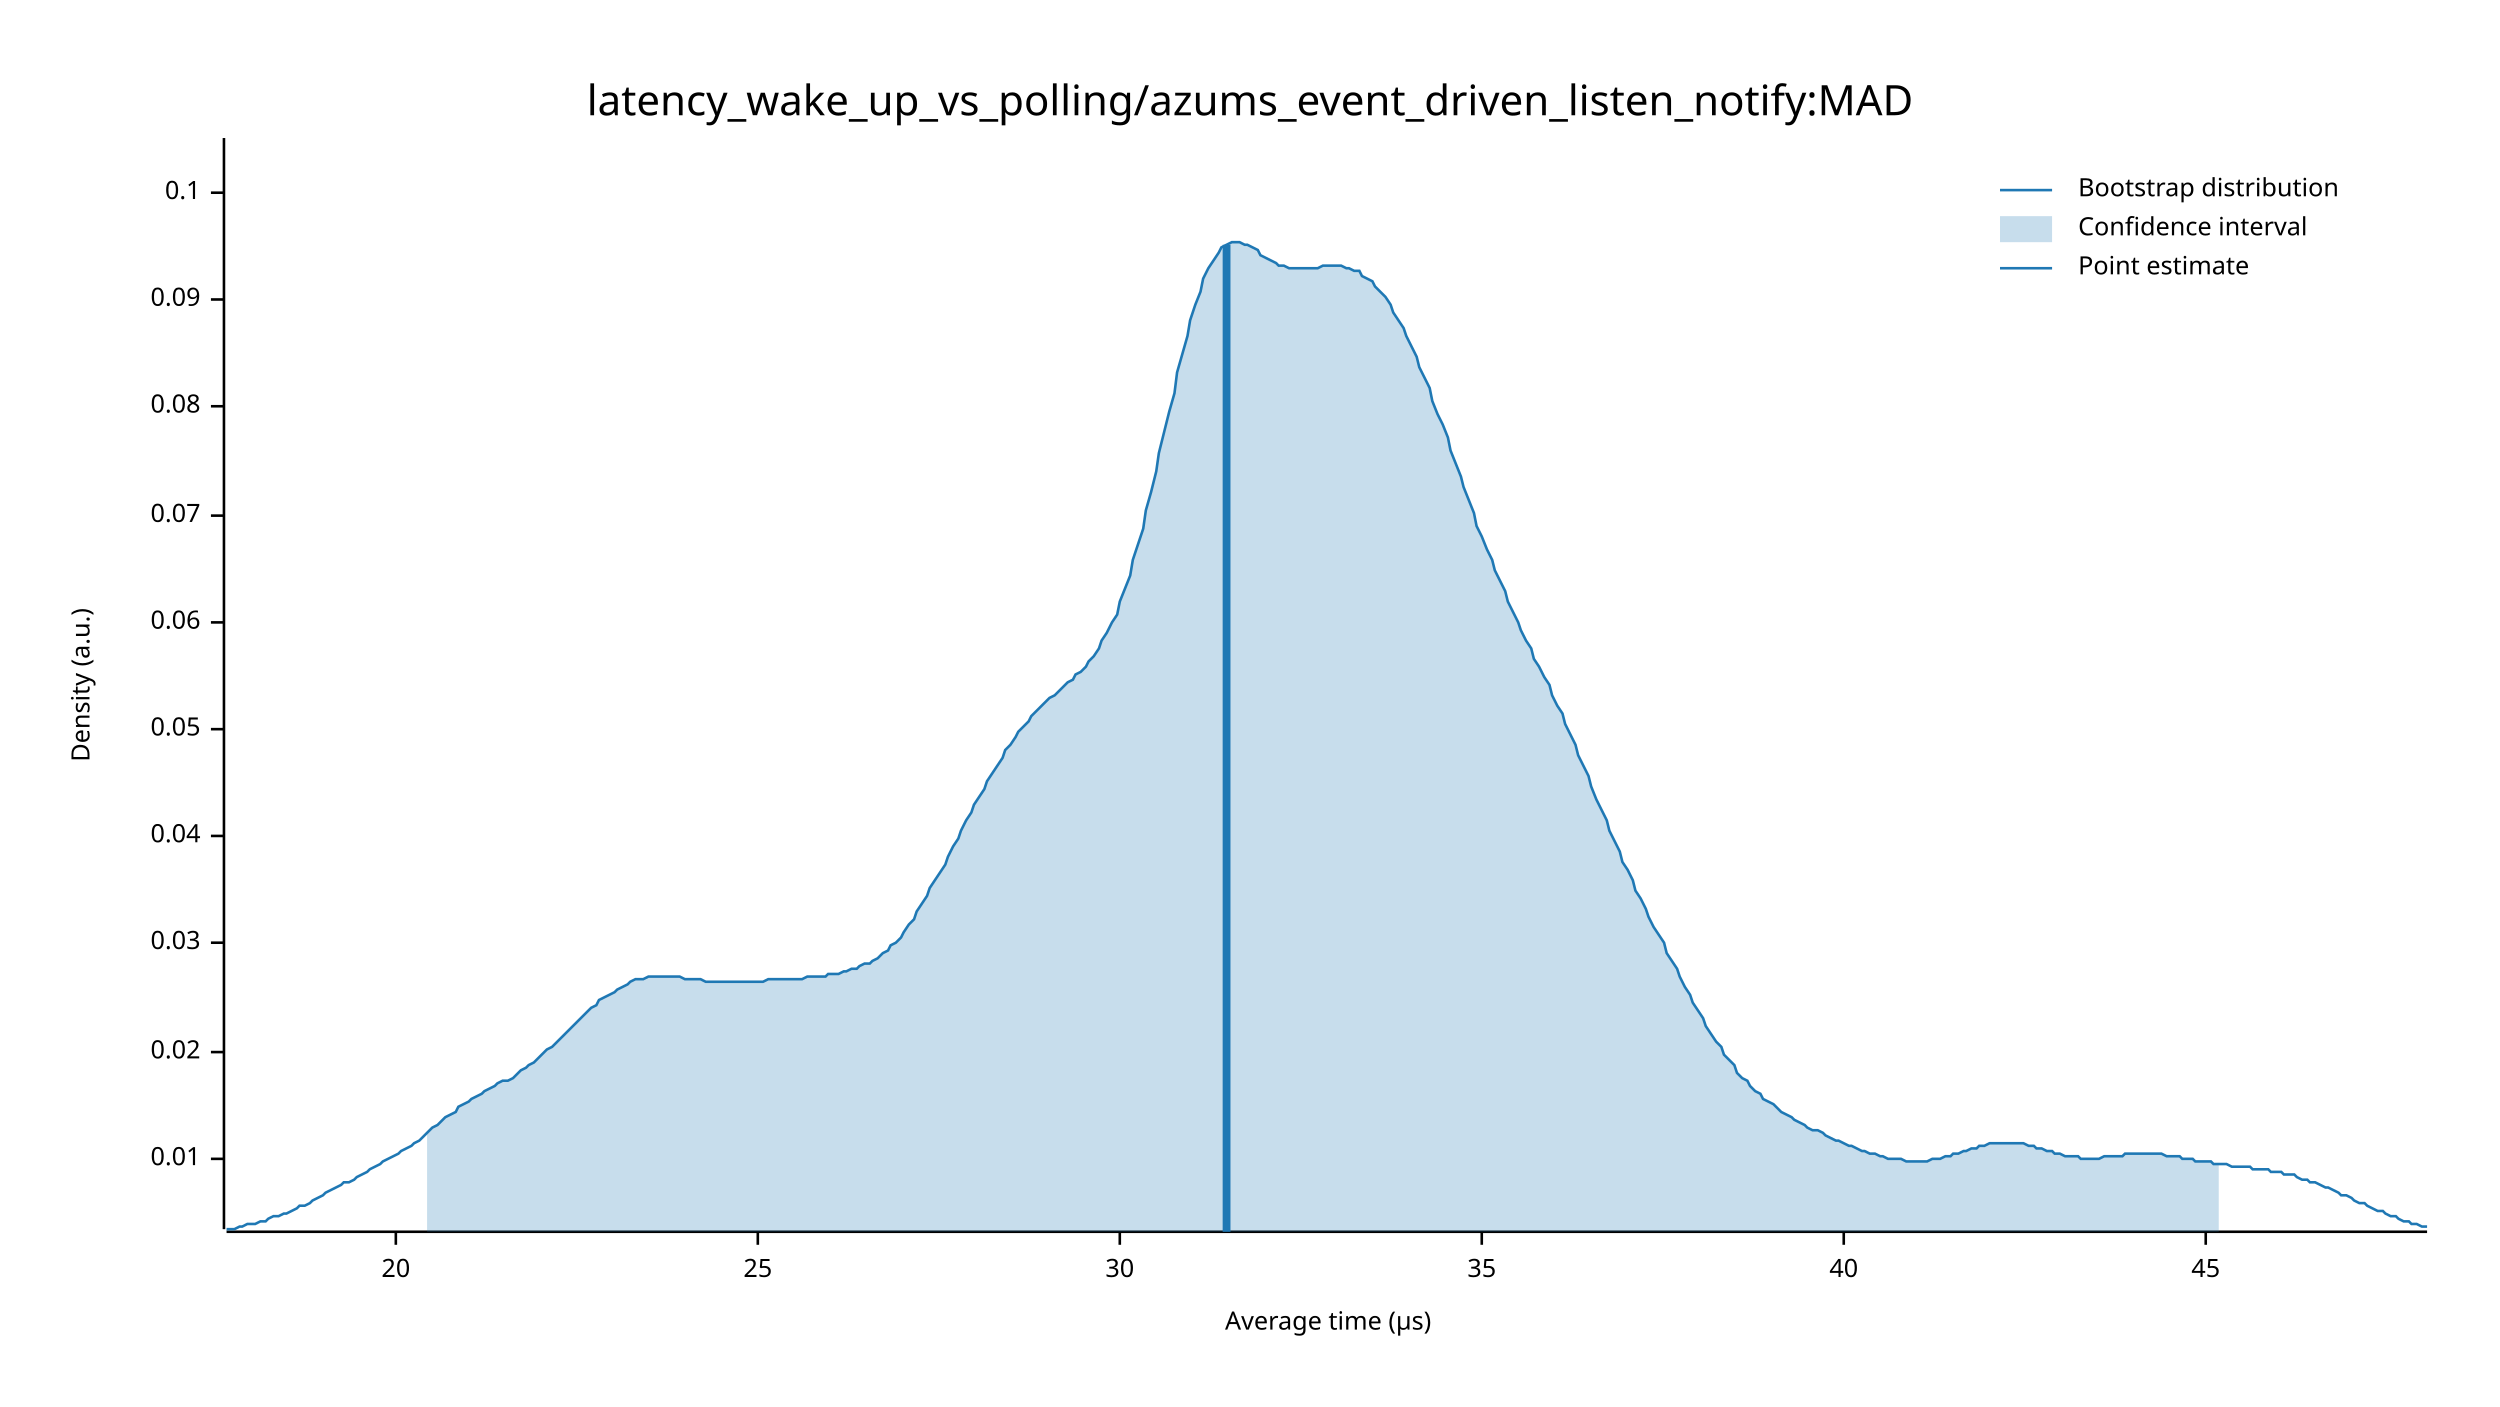
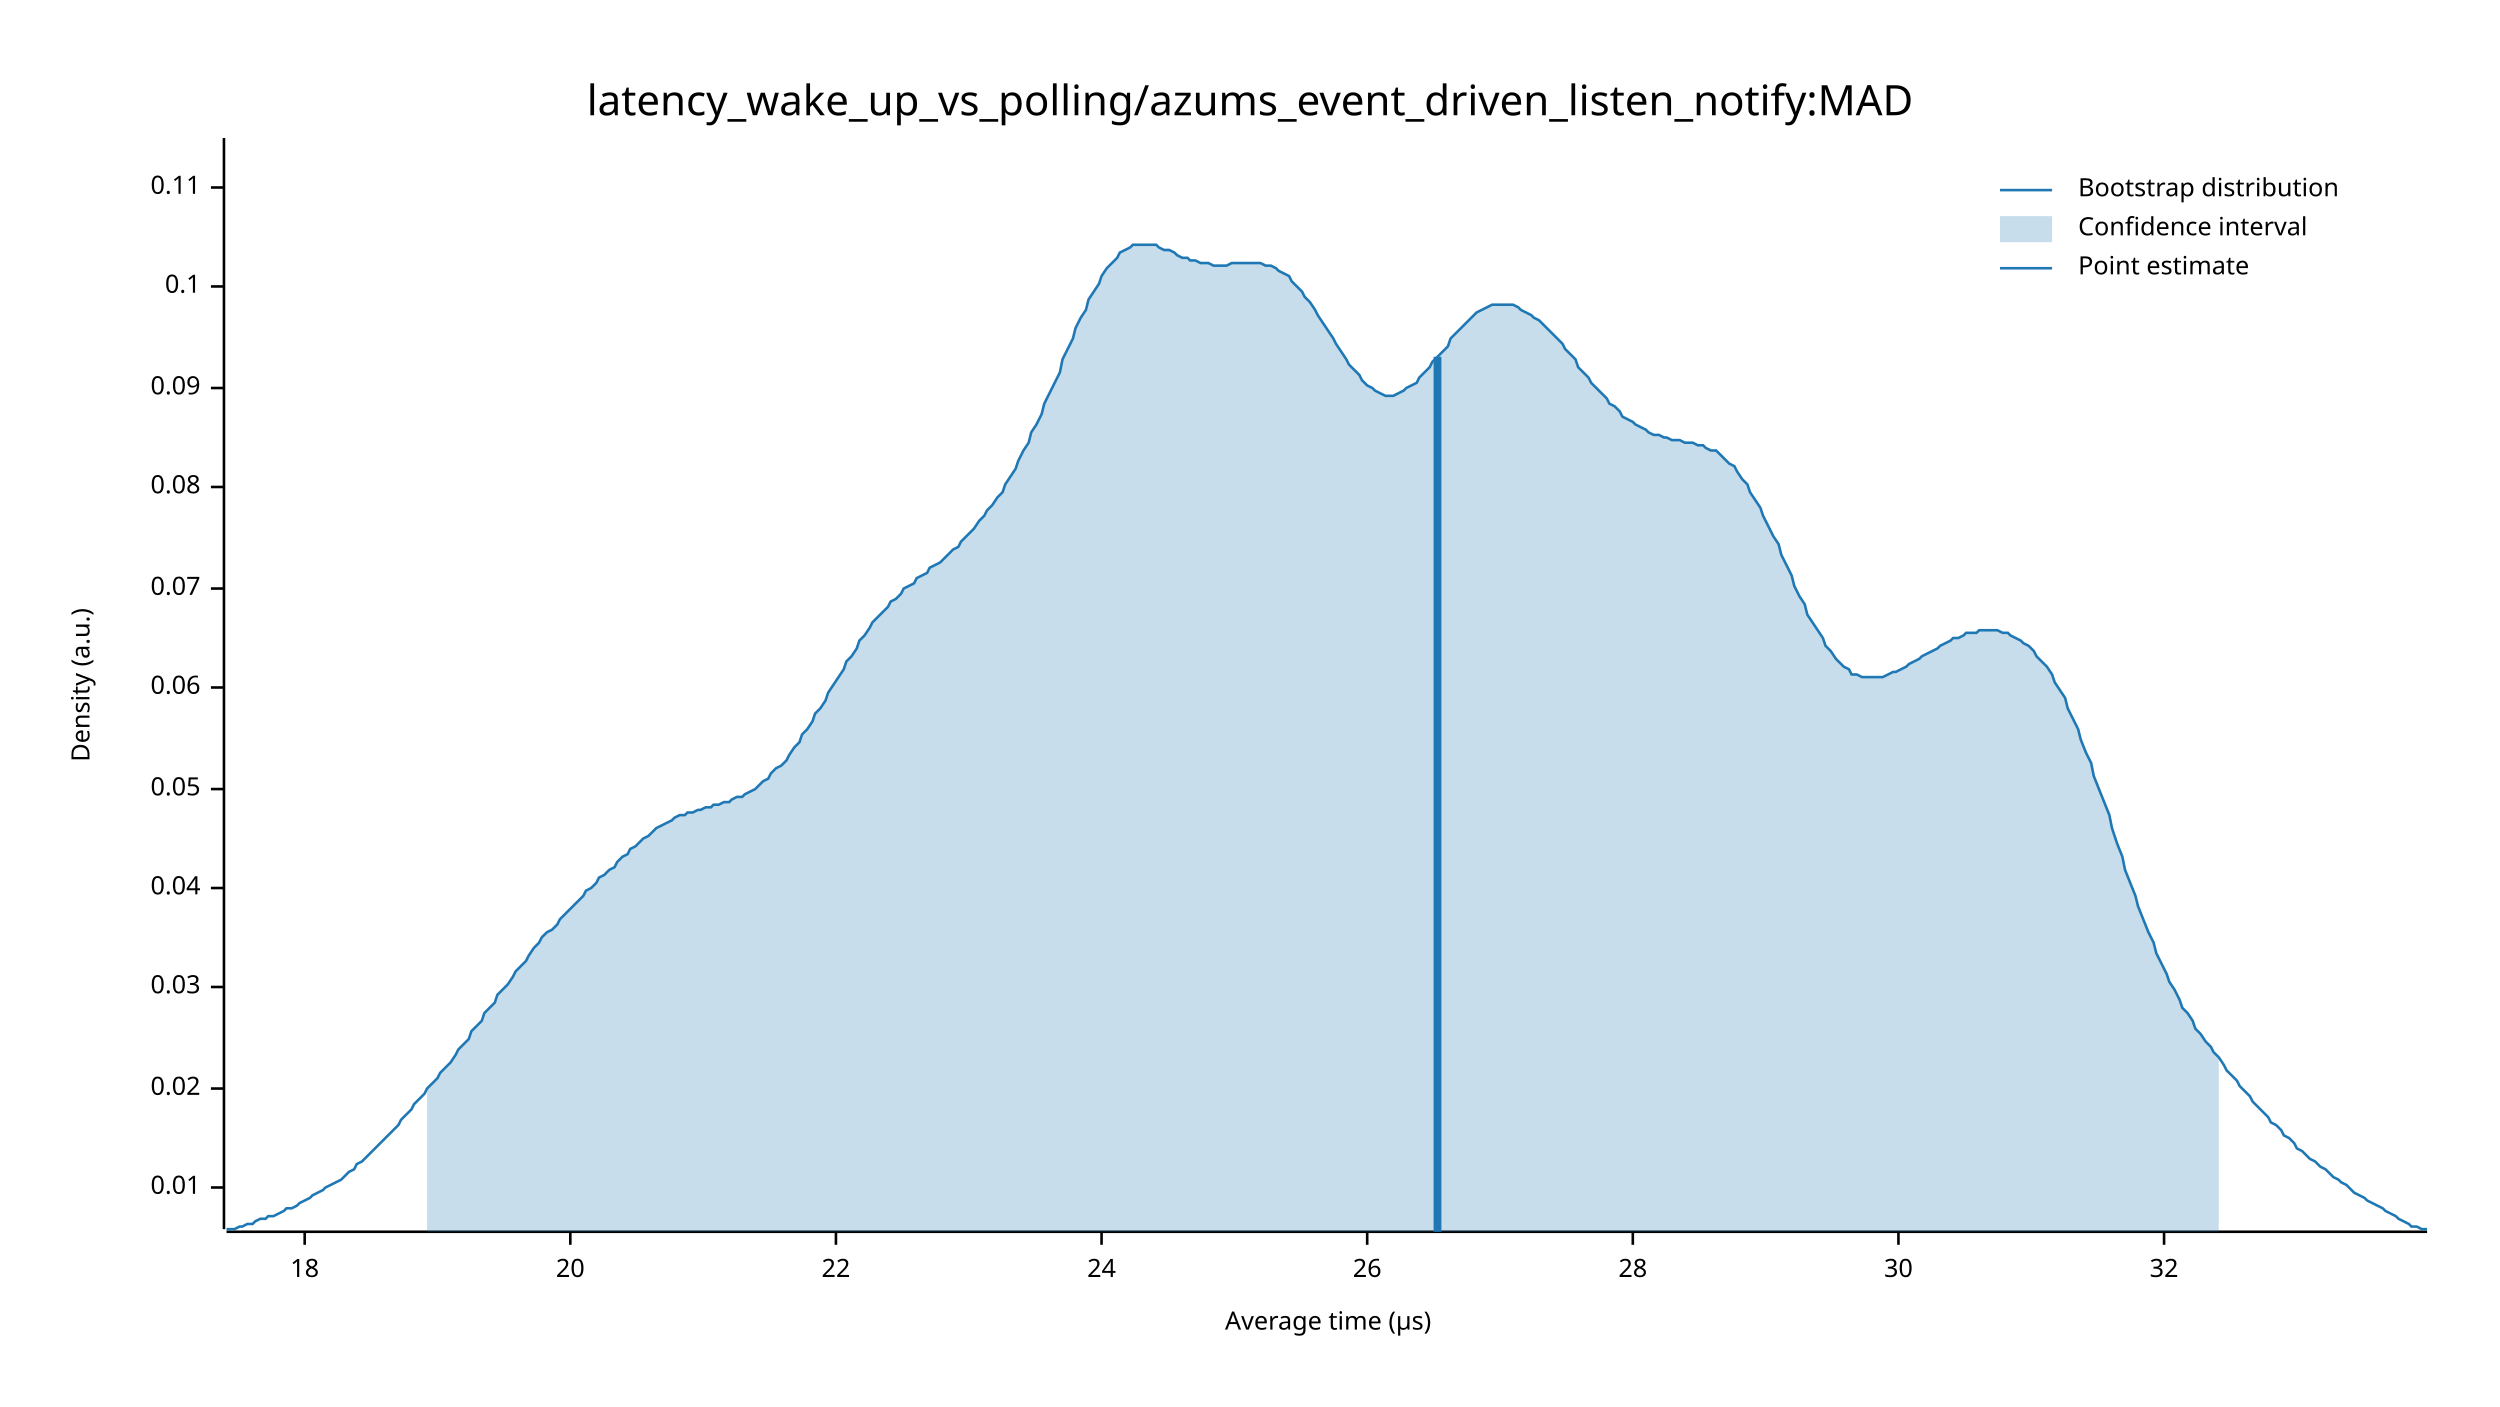
<svg xmlns="http://www.w3.org/2000/svg" width="960" height="540" viewBox="0 0 960 540">
  <text x="480" y="32" dy="0.76em" text-anchor="middle" font-family="sans-serif" font-size="16.129" opacity="1" fill="#000000">
latency_wake_up_vs_polling/azums_event_driven_listen_notify:MAD
</text>
  <text x="27" y="263" dy="0.76em" text-anchor="middle" font-family="sans-serif" font-size="9.677" opacity="1" fill="#000000" transform="rotate(270, 27, 263)">
Density (a.u.)
</text>
  <text x="510" y="513" dy="-0.5ex" text-anchor="middle" font-family="sans-serif" font-size="9.677" opacity="1" fill="#000000">
Average time (µs)
</text>
  <polyline fill="none" opacity="1" stroke="#000000" stroke-width="1" points="86,53 86,472 " />
-   <text x="77" y="445" dy="0.5ex" text-anchor="end" font-family="sans-serif" font-size="9.677" opacity="1" fill="#000000">
+   <text x="77" y="456" dy="0.5ex" text-anchor="end" font-family="sans-serif" font-size="9.677" opacity="1" fill="#000000">
0.01
</text>
-   <polyline fill="none" opacity="1" stroke="#000000" stroke-width="1" points="81,445 86,445 " />
-   <text x="77" y="404" dy="0.5ex" text-anchor="end" font-family="sans-serif" font-size="9.677" opacity="1" fill="#000000">
+   <polyline fill="none" opacity="1" stroke="#000000" stroke-width="1" points="81,456 86,456 " />
+   <text x="77" y="418" dy="0.5ex" text-anchor="end" font-family="sans-serif" font-size="9.677" opacity="1" fill="#000000">
0.02
</text>
-   <polyline fill="none" opacity="1" stroke="#000000" stroke-width="1" points="81,404 86,404 " />
-   <text x="77" y="362" dy="0.5ex" text-anchor="end" font-family="sans-serif" font-size="9.677" opacity="1" fill="#000000">
+   <polyline fill="none" opacity="1" stroke="#000000" stroke-width="1" points="81,418 86,418 " />
+   <text x="77" y="379" dy="0.5ex" text-anchor="end" font-family="sans-serif" font-size="9.677" opacity="1" fill="#000000">
0.03
</text>
-   <polyline fill="none" opacity="1" stroke="#000000" stroke-width="1" points="81,362 86,362 " />
-   <text x="77" y="321" dy="0.5ex" text-anchor="end" font-family="sans-serif" font-size="9.677" opacity="1" fill="#000000">
+   <polyline fill="none" opacity="1" stroke="#000000" stroke-width="1" points="81,379 86,379 " />
+   <text x="77" y="341" dy="0.5ex" text-anchor="end" font-family="sans-serif" font-size="9.677" opacity="1" fill="#000000">
0.04
</text>
-   <polyline fill="none" opacity="1" stroke="#000000" stroke-width="1" points="81,321 86,321 " />
-   <text x="77" y="280" dy="0.5ex" text-anchor="end" font-family="sans-serif" font-size="9.677" opacity="1" fill="#000000">
+   <polyline fill="none" opacity="1" stroke="#000000" stroke-width="1" points="81,341 86,341 " />
+   <text x="77" y="303" dy="0.5ex" text-anchor="end" font-family="sans-serif" font-size="9.677" opacity="1" fill="#000000">
0.05
</text>
-   <polyline fill="none" opacity="1" stroke="#000000" stroke-width="1" points="81,280 86,280 " />
-   <text x="77" y="239" dy="0.5ex" text-anchor="end" font-family="sans-serif" font-size="9.677" opacity="1" fill="#000000">
+   <polyline fill="none" opacity="1" stroke="#000000" stroke-width="1" points="81,303 86,303 " />
+   <text x="77" y="264" dy="0.5ex" text-anchor="end" font-family="sans-serif" font-size="9.677" opacity="1" fill="#000000">
0.06
</text>
-   <polyline fill="none" opacity="1" stroke="#000000" stroke-width="1" points="81,239 86,239 " />
-   <text x="77" y="198" dy="0.5ex" text-anchor="end" font-family="sans-serif" font-size="9.677" opacity="1" fill="#000000">
+   <polyline fill="none" opacity="1" stroke="#000000" stroke-width="1" points="81,264 86,264 " />
+   <text x="77" y="226" dy="0.5ex" text-anchor="end" font-family="sans-serif" font-size="9.677" opacity="1" fill="#000000">
0.07
</text>
-   <polyline fill="none" opacity="1" stroke="#000000" stroke-width="1" points="81,198 86,198 " />
-   <text x="77" y="156" dy="0.5ex" text-anchor="end" font-family="sans-serif" font-size="9.677" opacity="1" fill="#000000">
+   <polyline fill="none" opacity="1" stroke="#000000" stroke-width="1" points="81,226 86,226 " />
+   <text x="77" y="187" dy="0.5ex" text-anchor="end" font-family="sans-serif" font-size="9.677" opacity="1" fill="#000000">
0.08
</text>
-   <polyline fill="none" opacity="1" stroke="#000000" stroke-width="1" points="81,156 86,156 " />
-   <text x="77" y="115" dy="0.5ex" text-anchor="end" font-family="sans-serif" font-size="9.677" opacity="1" fill="#000000">
+   <polyline fill="none" opacity="1" stroke="#000000" stroke-width="1" points="81,187 86,187 " />
+   <text x="77" y="149" dy="0.5ex" text-anchor="end" font-family="sans-serif" font-size="9.677" opacity="1" fill="#000000">
0.09
</text>
-   <polyline fill="none" opacity="1" stroke="#000000" stroke-width="1" points="81,115 86,115 " />
-   <text x="77" y="74" dy="0.5ex" text-anchor="end" font-family="sans-serif" font-size="9.677" opacity="1" fill="#000000">
+   <polyline fill="none" opacity="1" stroke="#000000" stroke-width="1" points="81,149 86,149 " />
+   <text x="77" y="110" dy="0.5ex" text-anchor="end" font-family="sans-serif" font-size="9.677" opacity="1" fill="#000000">
0.1
</text>
-   <polyline fill="none" opacity="1" stroke="#000000" stroke-width="1" points="81,74 86,74 " />
+   <polyline fill="none" opacity="1" stroke="#000000" stroke-width="1" points="81,110 86,110 " />
+   <text x="77" y="72" dy="0.5ex" text-anchor="end" font-family="sans-serif" font-size="9.677" opacity="1" fill="#000000">
+ 0.11
+ </text>
+   <polyline fill="none" opacity="1" stroke="#000000" stroke-width="1" points="81,72 86,72 " />
  <polyline fill="none" opacity="1" stroke="#000000" stroke-width="1" points="87,473 932,473 " />
-   <text x="152" y="483" dy="0.76em" text-anchor="middle" font-family="sans-serif" font-size="9.677" opacity="1" fill="#000000">
+   <text x="117" y="483" dy="0.76em" text-anchor="middle" font-family="sans-serif" font-size="9.677" opacity="1" fill="#000000">
+ 18
+ </text>
+   <polyline fill="none" opacity="1" stroke="#000000" stroke-width="1" points="117,473 117,478 " />
+   <text x="219" y="483" dy="0.76em" text-anchor="middle" font-family="sans-serif" font-size="9.677" opacity="1" fill="#000000">
20
</text>
-   <polyline fill="none" opacity="1" stroke="#000000" stroke-width="1" points="152,473 152,478 " />
-   <text x="291" y="483" dy="0.76em" text-anchor="middle" font-family="sans-serif" font-size="9.677" opacity="1" fill="#000000">
- 25
+   <polyline fill="none" opacity="1" stroke="#000000" stroke-width="1" points="219,473 219,478 " />
+   <text x="321" y="483" dy="0.76em" text-anchor="middle" font-family="sans-serif" font-size="9.677" opacity="1" fill="#000000">
+ 22
</text>
-   <polyline fill="none" opacity="1" stroke="#000000" stroke-width="1" points="291,473 291,478 " />
-   <text x="430" y="483" dy="0.76em" text-anchor="middle" font-family="sans-serif" font-size="9.677" opacity="1" fill="#000000">
+   <polyline fill="none" opacity="1" stroke="#000000" stroke-width="1" points="321,473 321,478 " />
+   <text x="423" y="483" dy="0.76em" text-anchor="middle" font-family="sans-serif" font-size="9.677" opacity="1" fill="#000000">
+ 24
+ </text>
+   <polyline fill="none" opacity="1" stroke="#000000" stroke-width="1" points="423,473 423,478 " />
+   <text x="525" y="483" dy="0.76em" text-anchor="middle" font-family="sans-serif" font-size="9.677" opacity="1" fill="#000000">
+ 26
+ </text>
+   <polyline fill="none" opacity="1" stroke="#000000" stroke-width="1" points="525,473 525,478 " />
+   <text x="627" y="483" dy="0.76em" text-anchor="middle" font-family="sans-serif" font-size="9.677" opacity="1" fill="#000000">
+ 28
+ </text>
+   <polyline fill="none" opacity="1" stroke="#000000" stroke-width="1" points="627,473 627,478 " />
+   <text x="729" y="483" dy="0.76em" text-anchor="middle" font-family="sans-serif" font-size="9.677" opacity="1" fill="#000000">
30
</text>
-   <polyline fill="none" opacity="1" stroke="#000000" stroke-width="1" points="430,473 430,478 " />
-   <text x="569" y="483" dy="0.76em" text-anchor="middle" font-family="sans-serif" font-size="9.677" opacity="1" fill="#000000">
- 35
+   <polyline fill="none" opacity="1" stroke="#000000" stroke-width="1" points="729,473 729,478 " />
+   <text x="831" y="483" dy="0.76em" text-anchor="middle" font-family="sans-serif" font-size="9.677" opacity="1" fill="#000000">
+ 32
</text>
-   <polyline fill="none" opacity="1" stroke="#000000" stroke-width="1" points="569,473 569,478 " />
-   <text x="708" y="483" dy="0.76em" text-anchor="middle" font-family="sans-serif" font-size="9.677" opacity="1" fill="#000000">
- 40
- </text>
-   <polyline fill="none" opacity="1" stroke="#000000" stroke-width="1" points="708,473 708,478 " />
-   <text x="847" y="483" dy="0.76em" text-anchor="middle" font-family="sans-serif" font-size="9.677" opacity="1" fill="#000000">
- 45
- </text>
-   <polyline fill="none" opacity="1" stroke="#000000" stroke-width="1" points="847,473 847,478 " />
-   <polyline fill="none" opacity="1" stroke="#1F78B4" stroke-width="1" points="87,472 88,472 90,472 92,471 93,471 95,470 97,470 98,470 100,469 102,469 103,468 105,467 107,467 109,466 110,466 112,465 114,464 115,463 117,463 119,462 120,461 122,460 124,459 125,458 127,457 129,456 131,455 132,454 134,454 136,453 137,452 139,451 141,450 142,449 144,448 146,447 147,446 149,445 151,444 153,443 154,442 156,441 158,440 159,439 161,438 163,436 164,435 166,433 168,432 169,431 171,429 173,428 175,427 176,425 178,424 180,423 181,422 183,421 185,420 186,419 188,418 190,417 191,416 193,415 195,415 197,414 198,413 200,411 202,410 203,409 205,408 207,406 208,405 210,403 212,402 214,400 215,399 217,397 219,395 220,394 222,392 224,390 225,389 227,387 229,386 230,384 232,383 234,382 236,381 237,380 239,379 241,378 242,377 244,376 246,376 247,376 249,375 251,375 252,375 254,375 256,375 258,375 259,375 261,375 263,376 264,376 266,376 268,376 269,376 271,377 273,377 274,377 276,377 278,377 280,377 281,377 283,377 285,377 286,377 288,377 290,377 291,377 293,377 295,376 296,376 298,376 300,376 302,376 303,376 305,376 307,376 308,376 310,375 312,375 313,375 315,375 317,375 318,374 320,374 322,374 324,373 325,373 327,372 329,372 330,371 332,370 334,370 335,369 337,368 339,366 341,365 342,363 344,362 346,360 347,358 349,355 351,353 352,350 354,347 356,344 357,341 359,338 361,335 363,332 364,329 366,325 368,322 369,319 371,315 373,312 374,309 376,306 378,303 379,300 381,297 383,294 385,291 386,288 388,286 390,283 391,281 393,279 395,277 396,275 398,273 400,271 401,270 403,268 405,267 407,265 408,264 410,262 412,261 413,259 415,258 417,256 418,254 420,252 422,249 423,246 425,243 427,239 429,236 430,231 432,226 434,221 435,215 437,209 439,203 440,196 442,189 444,181 445,174 447,166 449,158 451,151 452,143 454,136 456,129 457,123 459,117 461,112 462,107 464,103 466,100 468,97 469,95 471,94 473,93 474,93 476,93 478,94 479,94 481,95 483,96 484,98 486,99 488,100 490,101 491,102 493,102 495,103 496,103 498,103 500,103 501,103 503,103 505,103 506,103 508,102 510,102 512,102 513,102 515,102 517,103 518,103 520,104 522,104 523,106 525,107 527,108 528,110 530,112 532,114 534,117 535,120 537,123 539,126 540,129 542,133 544,137 545,141 547,145 549,149 550,154 552,159 554,163 556,168 557,173 559,178 561,183 562,187 564,192 566,197 567,202 569,206 571,211 573,215 574,219 576,223 578,227 579,231 581,235 583,239 584,242 586,246 588,249 589,253 591,256 593,260 595,263 596,267 598,271 600,274 601,278 603,282 605,286 606,290 608,294 610,298 611,302 613,307 615,311 617,315 618,319 620,323 622,327 623,331 625,334 627,338 628,342 630,345 632,349 633,352 635,356 637,359 639,362 640,366 642,369 644,372 645,375 647,379 649,382 650,385 652,388 654,391 655,394 657,397 659,400 661,402 662,405 664,407 666,409 667,412 669,414 671,415 672,417 674,419 676,420 677,422 679,423 681,424 683,426 684,427 686,428 688,429 689,430 691,431 693,432 694,433 696,434 698,434 700,435 701,436 703,437 705,438 706,438 708,439 710,440 711,440 713,441 715,442 716,442 718,443 720,443 722,444 723,444 725,445 727,445 728,445 730,445 732,446 733,446 735,446 737,446 738,446 740,446 742,445 744,445 745,445 747,444 749,444 750,443 752,443 754,442 755,442 757,441 759,441 760,440 762,440 764,439 766,439 767,439 769,439 771,439 772,439 774,439 776,439 777,439 779,440 781,440 782,441 784,441 786,442 788,442 789,443 791,443 793,444 794,444 796,444 798,444 799,445 801,445 803,445 804,445 806,445 808,444 810,444 811,444 813,444 815,444 816,443 818,443 820,443 821,443 823,443 825,443 827,443 828,443 830,443 832,444 833,444 835,444 837,444 838,445 840,445 842,445 843,446 845,446 847,446 849,446 850,447 852,447 854,447 855,447 857,448 859,448 860,448 862,448 864,448 865,449 867,449 869,449 871,449 872,450 874,450 876,450 877,451 879,451 881,451 882,452 884,453 886,453 887,454 889,454 891,455 893,456 894,456 896,457 898,458 899,459 901,459 903,460 904,461 906,462 908,462 909,463 911,464 913,465 915,465 916,466 918,467 920,467 921,468 923,469 925,469 926,470 928,470 930,471 932,471 " />
-   <polygon opacity="0.25" fill="#1F78B4" points="164,435 166,433 168,432 169,431 171,429 173,428 175,427 176,425 178,424 180,423 181,422 183,421 185,420 186,419 188,418 190,417 191,416 193,415 195,415 197,414 198,413 200,411 202,410 203,409 205,408 207,406 208,405 210,403 212,402 214,400 215,399 217,397 219,395 220,394 222,392 224,390 225,389 227,387 229,386 230,384 232,383 234,382 236,381 237,380 239,379 241,378 242,377 244,376 246,376 247,376 249,375 251,375 252,375 254,375 256,375 258,375 259,375 261,375 263,376 264,376 266,376 268,376 269,376 271,377 273,377 274,377 276,377 278,377 280,377 281,377 283,377 285,377 286,377 288,377 290,377 291,377 293,377 295,376 296,376 298,376 300,376 302,376 303,376 305,376 307,376 308,376 310,375 312,375 313,375 315,375 317,375 318,374 320,374 322,374 324,373 325,373 327,372 329,372 330,371 332,370 334,370 335,369 337,368 339,366 341,365 342,363 344,362 346,360 347,358 349,355 351,353 352,350 354,347 356,344 357,341 359,338 361,335 363,332 364,329 366,325 368,322 369,319 371,315 373,312 374,309 376,306 378,303 379,300 381,297 383,294 385,291 386,288 388,286 390,283 391,281 393,279 395,277 396,275 398,273 400,271 401,270 403,268 405,267 407,265 408,264 410,262 412,261 413,259 415,258 417,256 418,254 420,252 422,249 423,246 425,243 427,239 429,236 430,231 432,226 434,221 435,215 437,209 439,203 440,196 442,189 444,181 445,174 447,166 449,158 451,151 452,143 454,136 456,129 457,123 459,117 461,112 462,107 464,103 466,100 468,97 469,95 471,94 473,93 474,93 476,93 478,94 479,94 481,95 483,96 484,98 486,99 488,100 490,101 491,102 493,102 495,103 496,103 498,103 500,103 501,103 503,103 505,103 506,103 508,102 510,102 512,102 513,102 515,102 517,103 518,103 520,104 522,104 523,106 525,107 527,108 528,110 530,112 532,114 534,117 535,120 537,123 539,126 540,129 542,133 544,137 545,141 547,145 549,149 550,154 552,159 554,163 556,168 557,173 559,178 561,183 562,187 564,192 566,197 567,202 569,206 571,211 573,215 574,219 576,223 578,227 579,231 581,235 583,239 584,242 586,246 588,249 589,253 591,256 593,260 595,263 596,267 598,271 600,274 601,278 603,282 605,286 606,290 608,294 610,298 611,302 613,307 615,311 617,315 618,319 620,323 622,327 623,331 625,334 627,338 628,342 630,345 632,349 633,352 635,356 637,359 639,362 640,366 642,369 644,372 645,375 647,379 649,382 650,385 652,388 654,391 655,394 657,397 659,400 661,402 662,405 664,407 666,409 667,412 669,414 671,415 672,417 674,419 676,420 677,422 679,423 681,424 683,426 684,427 686,428 688,429 689,430 691,431 693,432 694,433 696,434 698,434 700,435 701,436 703,437 705,438 706,438 708,439 710,440 711,440 713,441 715,442 716,442 718,443 720,443 722,444 723,444 725,445 727,445 728,445 730,445 732,446 733,446 735,446 737,446 738,446 740,446 742,445 744,445 745,445 747,444 749,444 750,443 752,443 754,442 755,442 757,441 759,441 760,440 762,440 764,439 766,439 767,439 769,439 771,439 772,439 774,439 776,439 777,439 779,440 781,440 782,441 784,441 786,442 788,442 789,443 791,443 793,444 794,444 796,444 798,444 799,445 801,445 803,445 804,445 806,445 808,444 810,444 811,444 813,444 815,444 816,443 818,443 820,443 821,443 823,443 825,443 827,443 828,443 830,443 832,444 833,444 835,444 837,444 838,445 840,445 842,445 843,446 845,446 847,446 849,446 850,447 852,447 852,473 164,473 " />
-   <polyline fill="none" opacity="1" stroke="#1F78B4" stroke-width="3" points="471,473 471,94 " />
+   <polyline fill="none" opacity="1" stroke="#000000" stroke-width="1" points="831,473 831,478 " />
+   <polyline fill="none" opacity="1" stroke="#1F78B4" stroke-width="1" points="87,472 88,472 90,472 92,471 93,471 95,470 97,470 98,469 100,468 102,468 103,467 105,467 107,466 109,465 110,464 112,464 114,463 115,462 117,461 119,460 120,459 122,458 124,457 125,456 127,455 129,454 131,453 132,452 134,450 136,449 137,447 139,446 141,444 142,443 144,441 146,439 147,438 149,436 151,434 153,432 154,430 156,428 158,426 159,424 161,422 163,420 164,418 166,416 168,414 169,412 171,410 173,408 175,405 176,403 178,401 180,399 181,396 183,394 185,392 186,389 188,387 190,385 191,382 193,380 195,378 197,375 198,373 200,371 202,369 203,367 205,364 207,362 208,360 210,358 212,357 214,355 215,353 217,351 219,349 220,348 222,346 224,344 225,342 227,341 229,339 230,337 232,336 234,334 236,333 237,331 239,329 241,328 242,326 244,325 246,323 247,322 249,321 251,319 252,318 254,317 256,316 258,315 259,314 261,313 263,313 264,312 266,312 268,311 269,311 271,310 273,310 274,309 276,309 278,308 280,308 281,307 283,306 285,306 286,305 288,304 290,303 291,302 293,300 295,299 296,297 298,295 300,294 302,292 303,290 305,287 307,285 308,282 310,280 312,277 313,274 315,272 317,269 318,266 320,263 322,260 324,257 325,254 327,252 329,249 330,246 332,244 334,241 335,239 337,237 339,235 341,233 342,231 344,230 346,228 347,226 349,225 351,224 352,222 354,221 356,220 357,218 359,217 361,216 363,214 364,213 366,211 368,210 369,208 371,206 373,204 374,203 376,200 378,198 379,196 381,194 383,191 385,189 386,186 388,183 390,180 391,177 393,173 395,170 396,166 398,163 400,159 401,155 403,151 405,147 407,143 408,138 410,134 412,130 413,126 415,122 417,119 418,115 420,112 422,109 423,106 425,103 427,101 429,99 430,97 432,96 434,95 435,94 437,94 439,94 440,94 442,94 444,94 445,95 447,96 449,96 451,97 452,98 454,99 456,99 457,100 459,100 461,101 462,101 464,101 466,102 468,102 469,102 471,102 473,101 474,101 476,101 478,101 479,101 481,101 483,101 484,101 486,102 488,102 490,103 491,104 493,105 495,106 496,108 498,110 500,112 501,114 503,116 505,119 506,121 508,124 510,127 512,130 513,132 515,135 517,138 518,140 520,142 522,144 523,146 525,148 527,149 528,150 530,151 532,152 534,152 535,152 537,151 539,150 540,149 542,148 544,147 545,145 547,143 549,141 550,139 552,137 554,135 556,133 557,130 559,128 561,126 562,125 564,123 566,121 567,120 569,119 571,118 573,117 574,117 576,117 578,117 579,117 581,117 583,118 584,119 586,120 588,121 589,122 591,123 593,125 595,127 596,128 598,130 600,132 601,134 603,136 605,138 606,141 608,143 610,145 611,147 613,149 615,151 617,153 618,155 620,156 622,158 623,160 625,161 627,162 628,163 630,164 632,165 633,166 635,167 637,167 639,168 640,168 642,169 644,169 645,169 647,170 649,170 650,170 652,171 654,171 655,172 657,173 659,173 661,175 662,176 664,178 666,179 667,181 669,184 671,186 672,189 674,192 676,195 677,198 679,202 681,206 683,209 684,213 686,217 688,221 689,225 691,229 693,232 694,236 696,239 698,242 700,245 701,248 703,250 705,253 706,254 708,256 710,257 711,259 713,259 715,260 716,260 718,260 720,260 722,260 723,260 725,259 727,258 728,258 730,257 732,256 733,255 735,254 737,253 738,252 740,251 742,250 744,249 745,248 747,247 749,246 750,245 752,245 754,244 755,243 757,243 759,243 760,242 762,242 764,242 766,242 767,242 769,243 771,243 772,244 774,245 776,246 777,247 779,248 781,250 782,252 784,254 786,256 788,259 789,262 791,265 793,268 794,272 796,276 798,280 799,284 801,289 803,293 804,298 806,303 808,308 810,313 811,318 813,324 815,329 816,334 818,339 820,344 821,348 823,353 825,358 827,362 828,366 830,370 832,374 833,377 835,380 837,384 838,387 840,389 842,392 843,395 845,397 847,400 849,402 850,404 852,406 854,409 855,411 857,413 859,415 860,417 862,419 864,421 865,423 867,425 869,427 871,429 872,431 874,432 876,434 877,436 879,437 881,439 882,441 884,442 886,444 887,445 889,446 891,448 893,449 894,450 896,452 898,453 899,454 901,455 903,457 904,458 906,459 908,460 909,461 911,462 913,463 915,464 916,465 918,466 920,467 921,468 923,469 925,470 926,471 928,471 930,472 932,472 " />
+   <polygon opacity="0.25" fill="#1F78B4" points="164,418 166,416 168,414 169,412 171,410 173,408 175,405 176,403 178,401 180,399 181,396 183,394 185,392 186,389 188,387 190,385 191,382 193,380 195,378 197,375 198,373 200,371 202,369 203,367 205,364 207,362 208,360 210,358 212,357 214,355 215,353 217,351 219,349 220,348 222,346 224,344 225,342 227,341 229,339 230,337 232,336 234,334 236,333 237,331 239,329 241,328 242,326 244,325 246,323 247,322 249,321 251,319 252,318 254,317 256,316 258,315 259,314 261,313 263,313 264,312 266,312 268,311 269,311 271,310 273,310 274,309 276,309 278,308 280,308 281,307 283,306 285,306 286,305 288,304 290,303 291,302 293,300 295,299 296,297 298,295 300,294 302,292 303,290 305,287 307,285 308,282 310,280 312,277 313,274 315,272 317,269 318,266 320,263 322,260 324,257 325,254 327,252 329,249 330,246 332,244 334,241 335,239 337,237 339,235 341,233 342,231 344,230 346,228 347,226 349,225 351,224 352,222 354,221 356,220 357,218 359,217 361,216 363,214 364,213 366,211 368,210 369,208 371,206 373,204 374,203 376,200 378,198 379,196 381,194 383,191 385,189 386,186 388,183 390,180 391,177 393,173 395,170 396,166 398,163 400,159 401,155 403,151 405,147 407,143 408,138 410,134 412,130 413,126 415,122 417,119 418,115 420,112 422,109 423,106 425,103 427,101 429,99 430,97 432,96 434,95 435,94 437,94 439,94 440,94 442,94 444,94 445,95 447,96 449,96 451,97 452,98 454,99 456,99 457,100 459,100 461,101 462,101 464,101 466,102 468,102 469,102 471,102 473,101 474,101 476,101 478,101 479,101 481,101 483,101 484,101 486,102 488,102 490,103 491,104 493,105 495,106 496,108 498,110 500,112 501,114 503,116 505,119 506,121 508,124 510,127 512,130 513,132 515,135 517,138 518,140 520,142 522,144 523,146 525,148 527,149 528,150 530,151 532,152 534,152 535,152 537,151 539,150 540,149 542,148 544,147 545,145 547,143 549,141 550,139 552,137 554,135 556,133 557,130 559,128 561,126 562,125 564,123 566,121 567,120 569,119 571,118 573,117 574,117 576,117 578,117 579,117 581,117 583,118 584,119 586,120 588,121 589,122 591,123 593,125 595,127 596,128 598,130 600,132 601,134 603,136 605,138 606,141 608,143 610,145 611,147 613,149 615,151 617,153 618,155 620,156 622,158 623,160 625,161 627,162 628,163 630,164 632,165 633,166 635,167 637,167 639,168 640,168 642,169 644,169 645,169 647,170 649,170 650,170 652,171 654,171 655,172 657,173 659,173 661,175 662,176 664,178 666,179 667,181 669,184 671,186 672,189 674,192 676,195 677,198 679,202 681,206 683,209 684,213 686,217 688,221 689,225 691,229 693,232 694,236 696,239 698,242 700,245 701,248 703,250 705,253 706,254 708,256 710,257 711,259 713,259 715,260 716,260 718,260 720,260 722,260 723,260 725,259 727,258 728,258 730,257 732,256 733,255 735,254 737,253 738,252 740,251 742,250 744,249 745,248 747,247 749,246 750,245 752,245 754,244 755,243 757,243 759,243 760,242 762,242 764,242 766,242 767,242 769,243 771,243 772,244 774,245 776,246 777,247 779,248 781,250 782,252 784,254 786,256 788,259 789,262 791,265 793,268 794,272 796,276 798,280 799,284 801,289 803,293 804,298 806,303 808,308 810,313 811,318 813,324 815,329 816,334 818,339 820,344 821,348 823,353 825,358 827,362 828,366 830,370 832,374 833,377 835,380 837,384 838,387 840,389 842,392 843,395 845,397 847,400 849,402 850,404 852,406 852,473 164,473 " />
+   <polyline fill="none" opacity="1" stroke="#1F78B4" stroke-width="3" points="552,473 552,137 " />
  <text x="798" y="68" dy="0.76em" text-anchor="start" font-family="sans-serif" font-size="9.677" opacity="1" fill="#000000">
Bootstrap distribution
</text>
  <text x="798" y="83" dy="0.76em" text-anchor="start" font-family="sans-serif" font-size="9.677" opacity="1" fill="#000000">
Confidence interval
</text>
  <text x="798" y="98" dy="0.76em" text-anchor="start" font-family="sans-serif" font-size="9.677" opacity="1" fill="#000000">
Point estimate
</text>
  <polyline fill="none" opacity="1" stroke="#1F78B4" stroke-width="1" points="768,73 788,73 " />
  <rect x="768" y="83" width="20" height="10" opacity="0.25" fill="#1F78B4" stroke="none" />
  <polyline fill="none" opacity="1" stroke="#1F78B4" stroke-width="1" points="768,103 788,103 " />
</svg>
